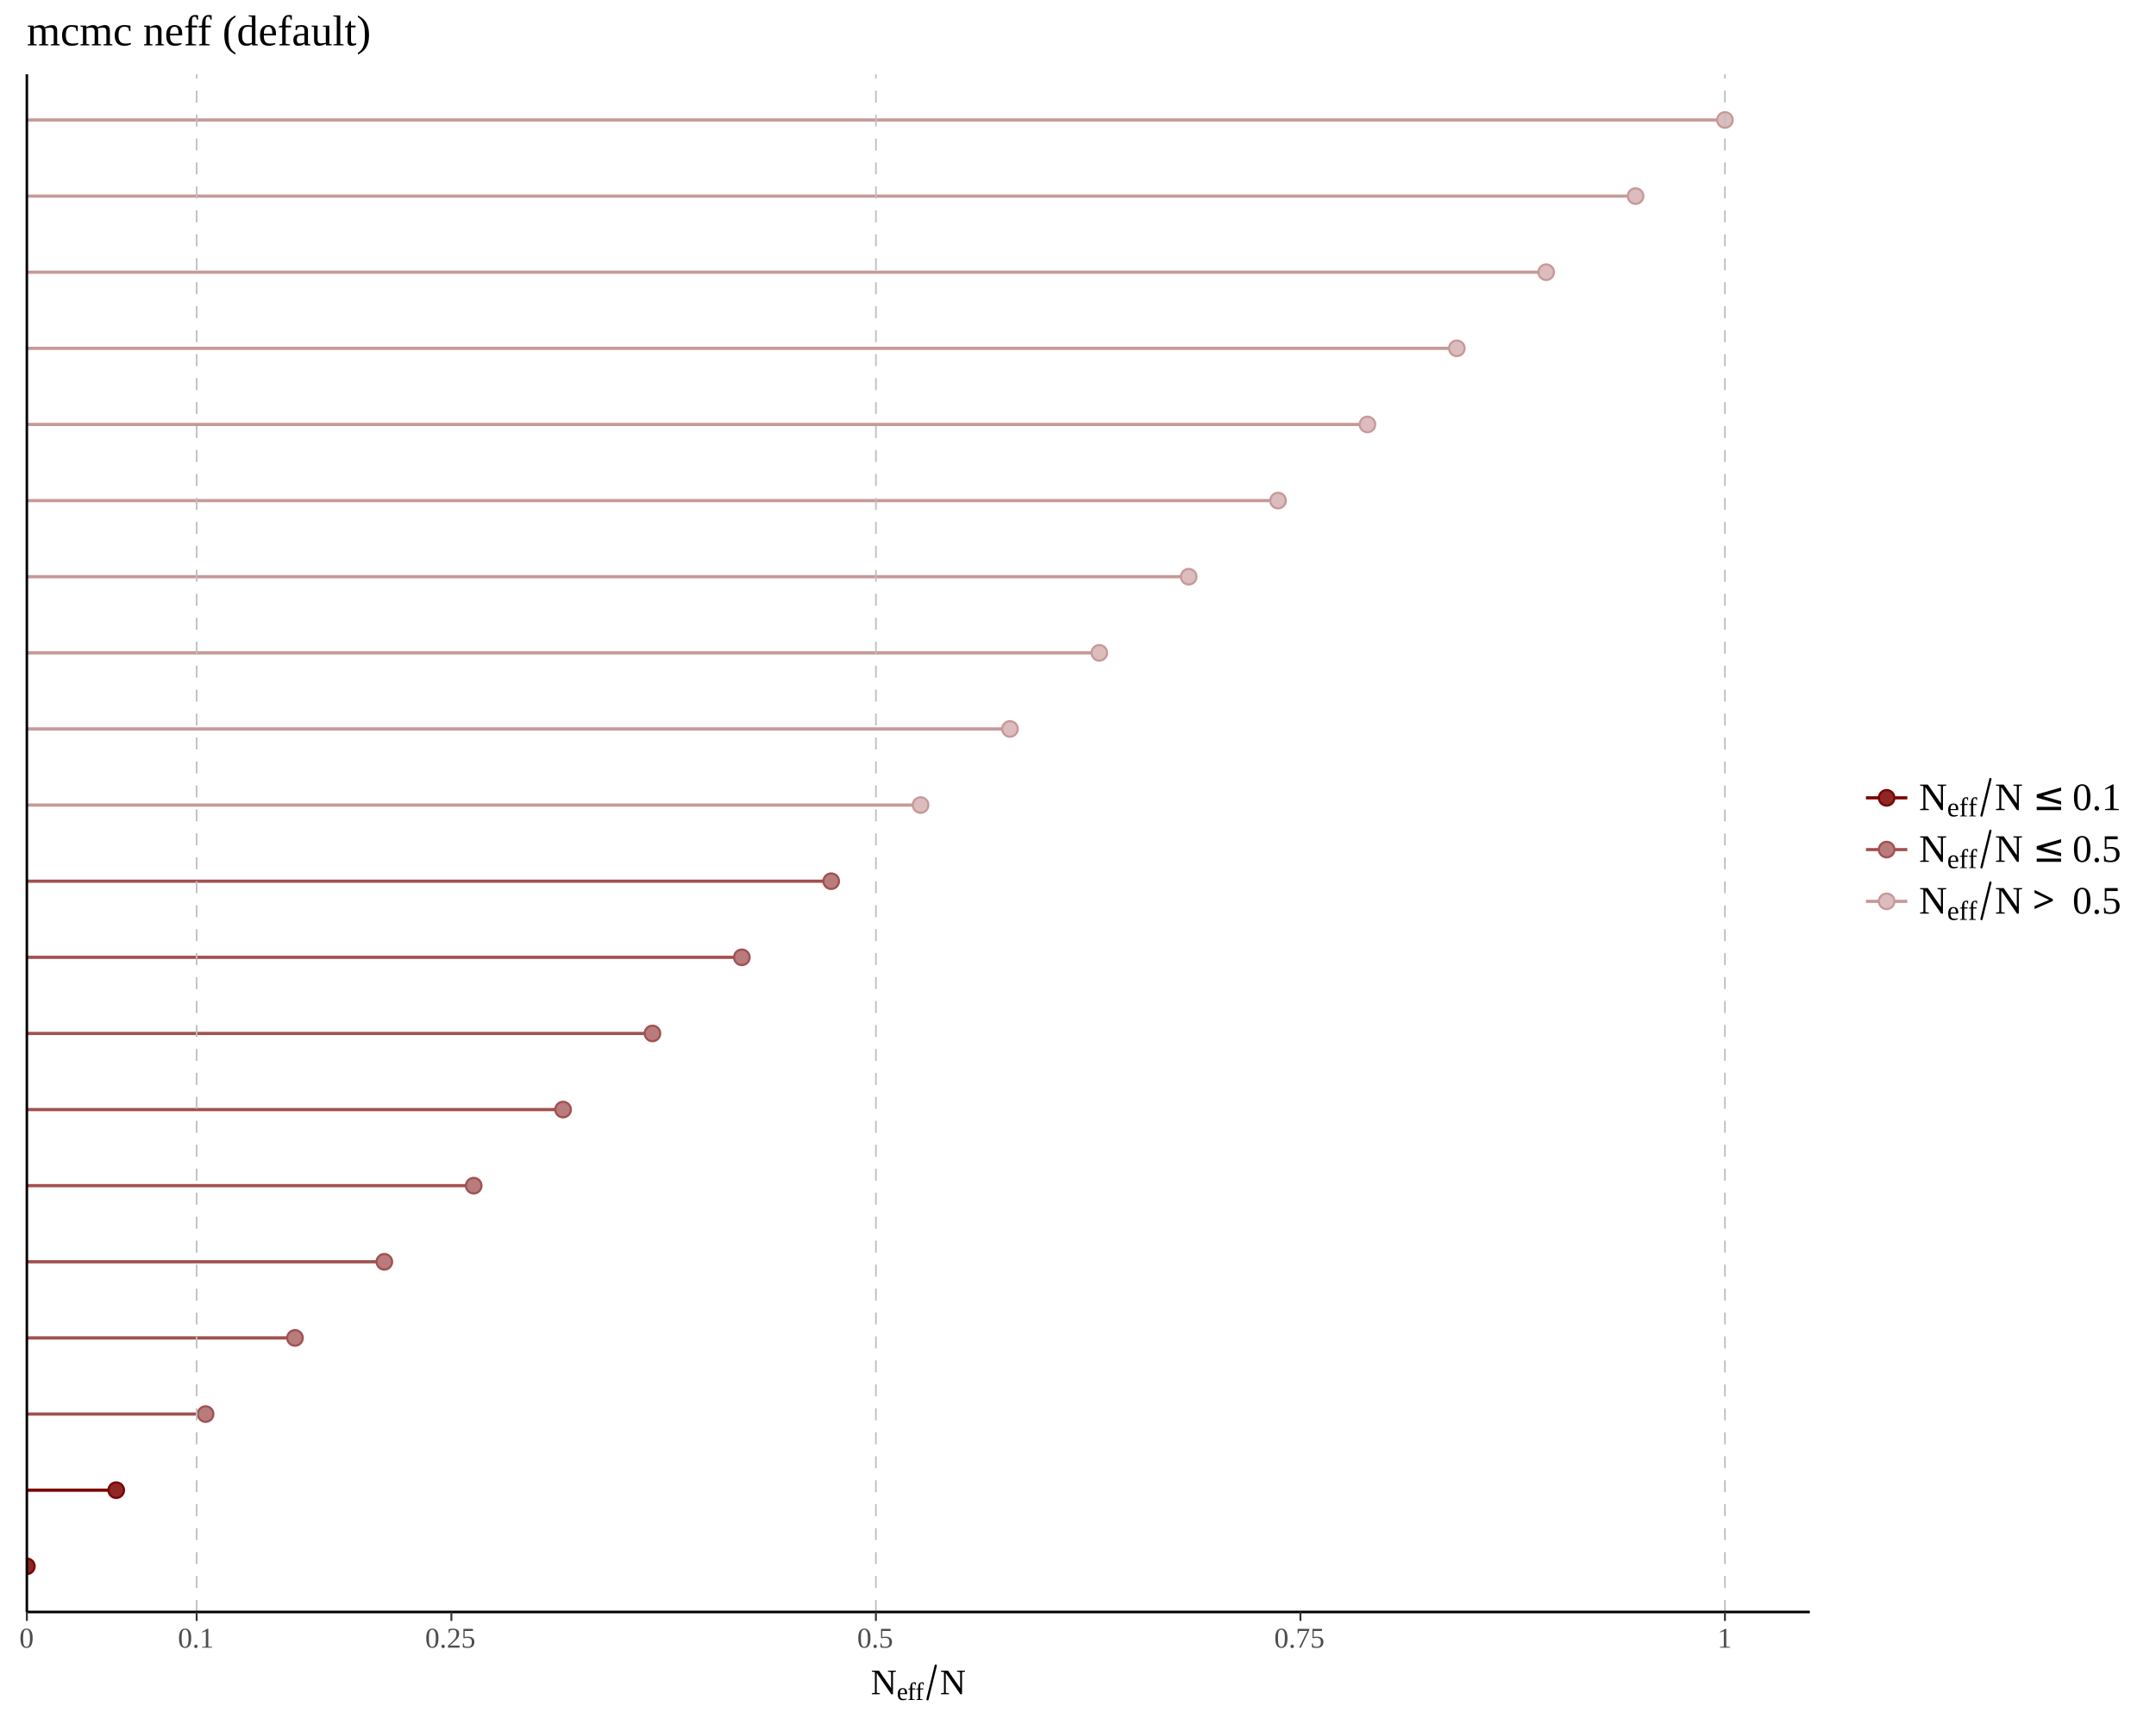
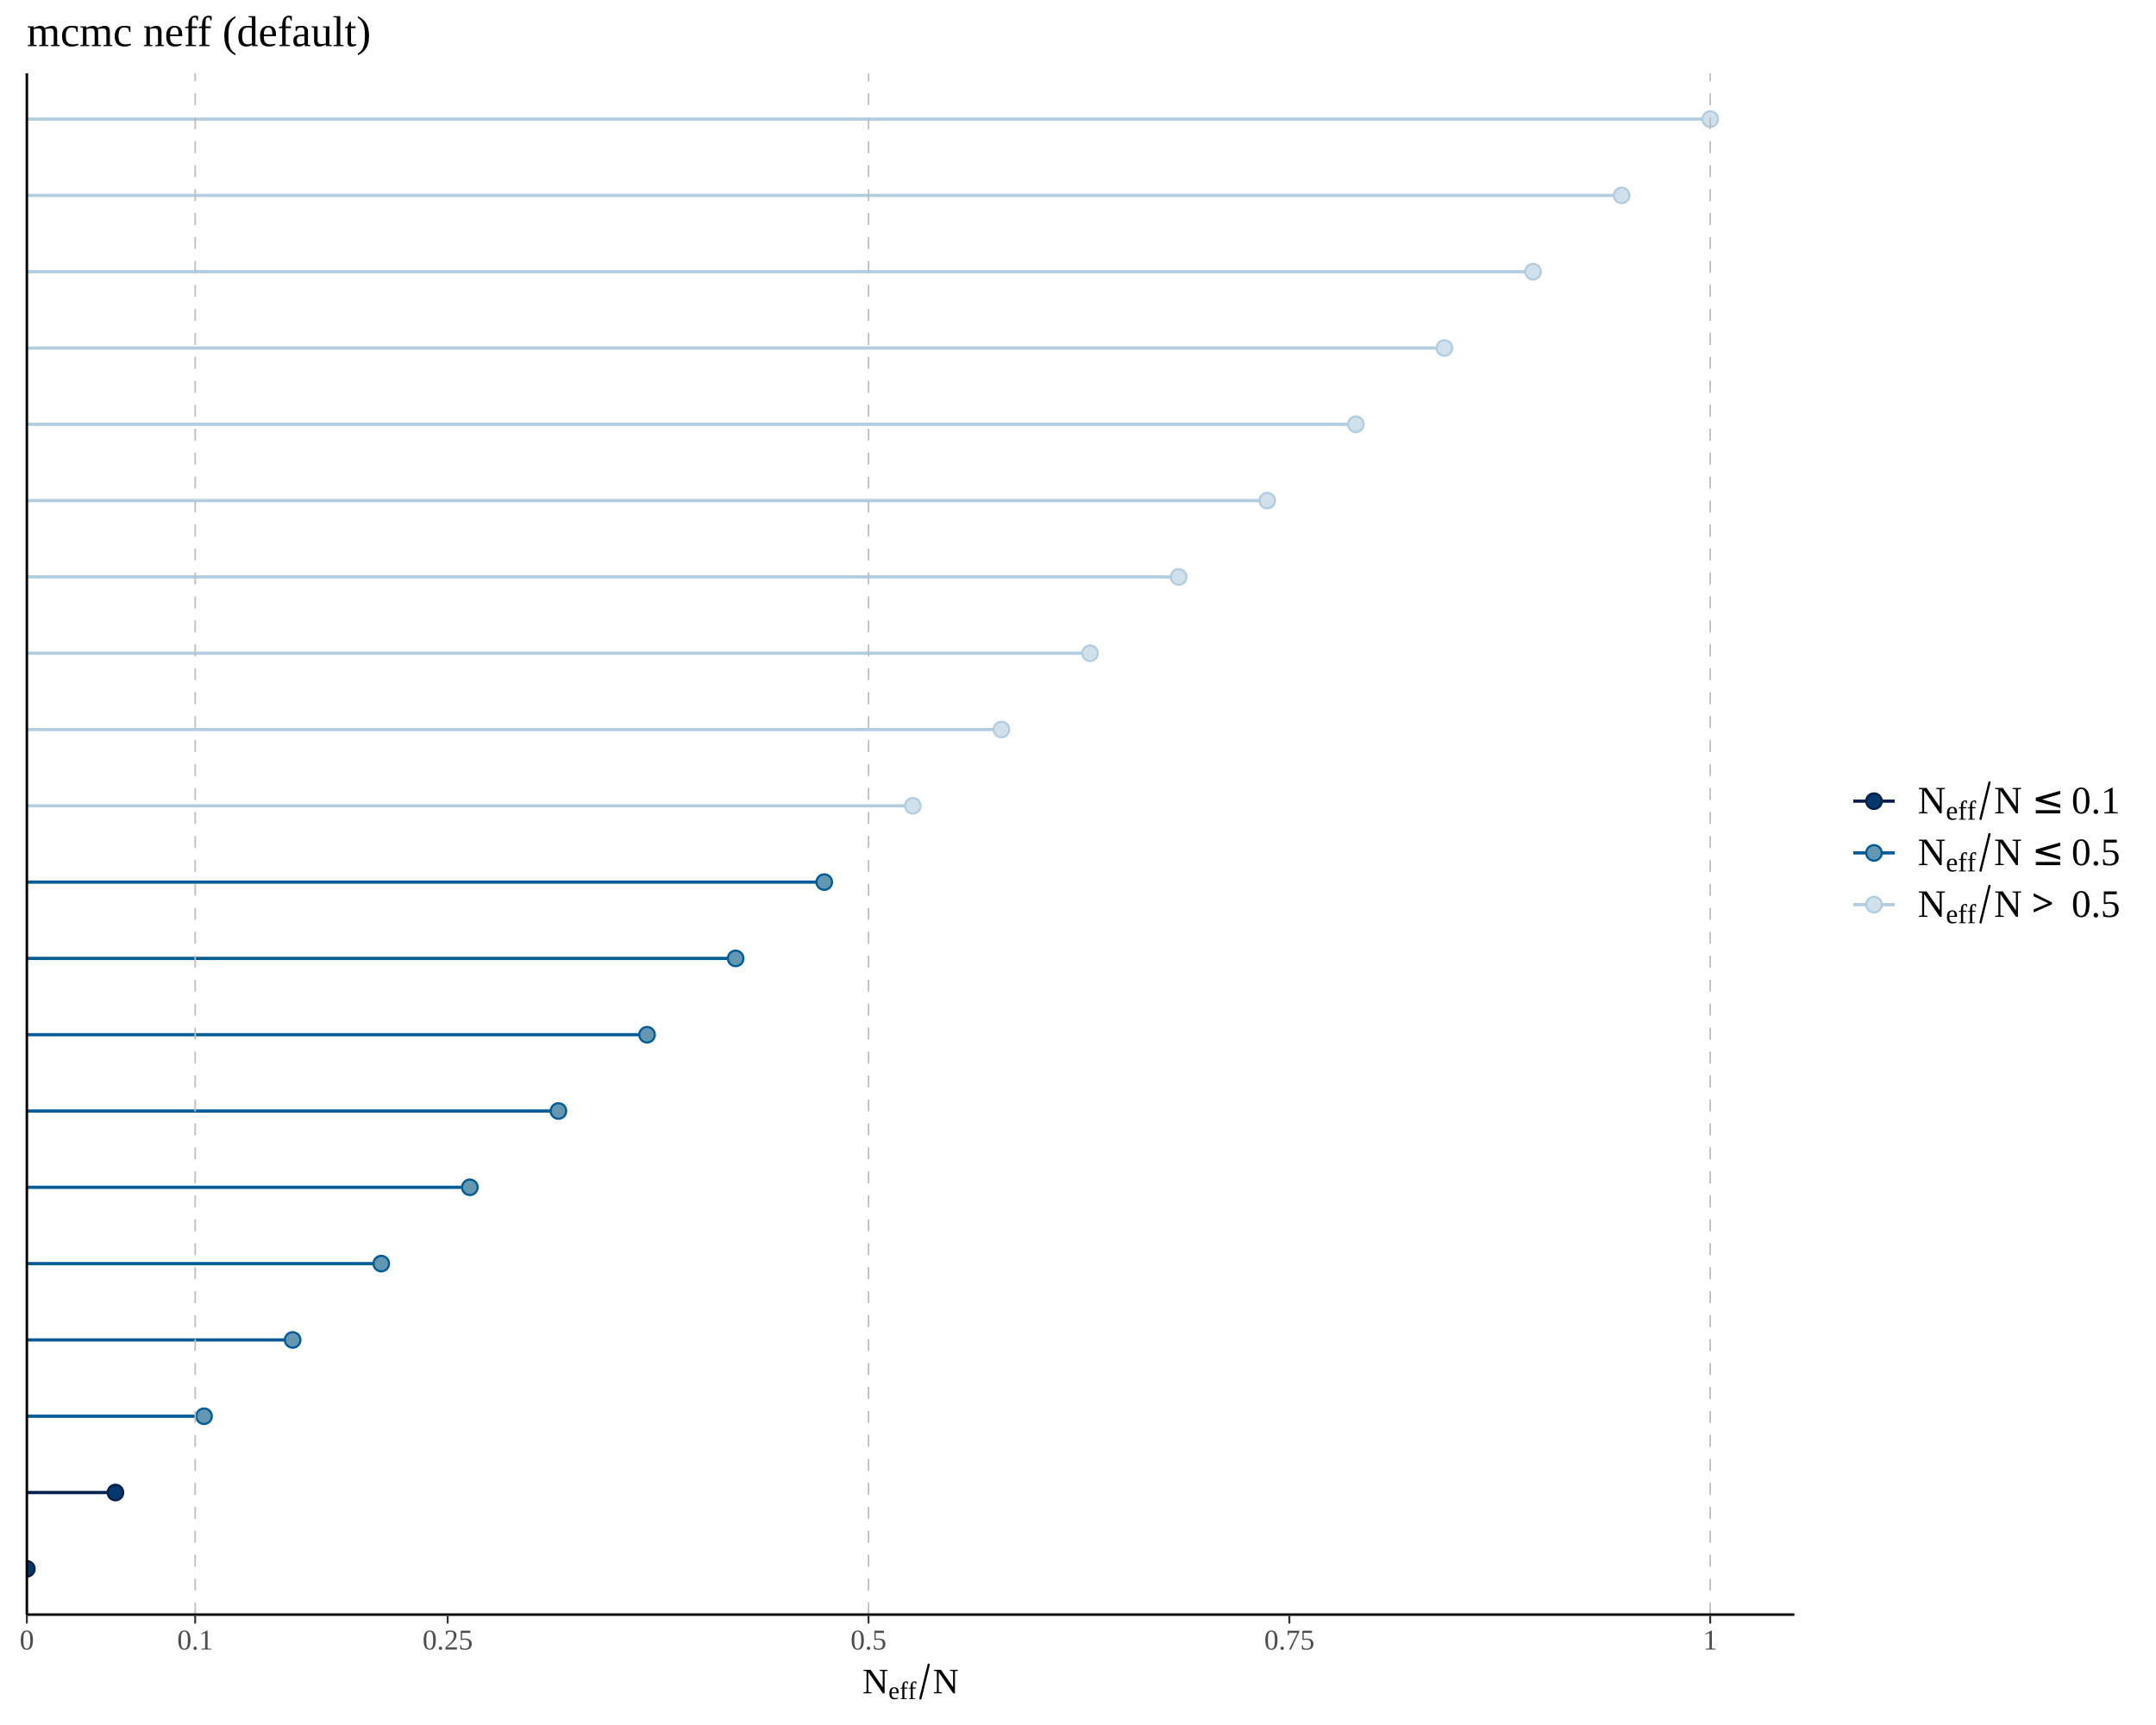
<svg xmlns="http://www.w3.org/2000/svg" viewBox="0 0 720.00 576.00">
  <defs>
    <style type="text/css">
-     line, polyline, path, rect, circle {
+     line, polyline, polygon, path, rect, circle {
      fill: none;
      stroke: #000000;
      stroke-linecap: round;
      stroke-linejoin: round;
      stroke-miterlimit: 10.00;
    }
  </style>
  </defs>
  <rect width="100%" height="100%" style="stroke: none; fill: #FFFFFF;" />
  <defs>
-     <clipPath id="cpOC45NjYzOHw2MDQuNDAxfDUzOC4yNTZ8MjQuODA2OQ==">
-       <rect x="8.97" y="24.81" width="595.43" height="513.45" />
+     <clipPath id="cpOC45N3w1OTkuMjR8NTM5LjE0fDI0LjQ5">
+       <rect x="8.97" y="24.49" width="590.28" height="514.65" />
    </clipPath>
  </defs>
-   <line x1="8.97" y1="523.01" x2="8.97" y2="523.01" style="stroke-width: 1.07; stroke: #7C0000; stroke-linecap: butt;" clip-path="url(#cpOC45NjYzOHw2MDQuNDAxfDUzOC4yNTZ8MjQuODA2OQ==)" />
-   <line x1="38.81" y1="497.59" x2="8.97" y2="497.59" style="stroke-width: 1.07; stroke: #7C0000; stroke-linecap: butt;" clip-path="url(#cpOC45NjYzOHw2MDQuNDAxfDUzOC4yNTZ8MjQuODA2OQ==)" />
-   <line x1="68.66" y1="472.17" x2="8.97" y2="472.17" style="stroke-width: 1.07; stroke: #A25050; stroke-linecap: butt;" clip-path="url(#cpOC45NjYzOHw2MDQuNDAxfDUzOC4yNTZ8MjQuODA2OQ==)" />
-   <line x1="98.51" y1="446.75" x2="8.97" y2="446.75" style="stroke-width: 1.07; stroke: #A25050; stroke-linecap: butt;" clip-path="url(#cpOC45NjYzOHw2MDQuNDAxfDUzOC4yNTZ8MjQuODA2OQ==)" />
-   <line x1="128.35" y1="421.33" x2="8.97" y2="421.33" style="stroke-width: 1.07; stroke: #A25050; stroke-linecap: butt;" clip-path="url(#cpOC45NjYzOHw2MDQuNDAxfDUzOC4yNTZ8MjQuODA2OQ==)" />
-   <line x1="158.20" y1="395.91" x2="8.97" y2="395.91" style="stroke-width: 1.07; stroke: #A25050; stroke-linecap: butt;" clip-path="url(#cpOC45NjYzOHw2MDQuNDAxfDUzOC4yNTZ8MjQuODA2OQ==)" />
-   <line x1="188.04" y1="370.50" x2="8.97" y2="370.50" style="stroke-width: 1.07; stroke: #A25050; stroke-linecap: butt;" clip-path="url(#cpOC45NjYzOHw2MDQuNDAxfDUzOC4yNTZ8MjQuODA2OQ==)" />
-   <line x1="217.89" y1="345.08" x2="8.97" y2="345.08" style="stroke-width: 1.07; stroke: #A25050; stroke-linecap: butt;" clip-path="url(#cpOC45NjYzOHw2MDQuNDAxfDUzOC4yNTZ8MjQuODA2OQ==)" />
-   <line x1="247.74" y1="319.66" x2="8.97" y2="319.66" style="stroke-width: 1.07; stroke: #A25050; stroke-linecap: butt;" clip-path="url(#cpOC45NjYzOHw2MDQuNDAxfDUzOC4yNTZ8MjQuODA2OQ==)" />
-   <line x1="277.58" y1="294.24" x2="8.97" y2="294.24" style="stroke-width: 1.07; stroke: #A25050; stroke-linecap: butt;" clip-path="url(#cpOC45NjYzOHw2MDQuNDAxfDUzOC4yNTZ8MjQuODA2OQ==)" />
-   <line x1="307.43" y1="268.82" x2="8.97" y2="268.82" style="stroke-width: 1.07; stroke: #C79999; stroke-linecap: butt;" clip-path="url(#cpOC45NjYzOHw2MDQuNDAxfDUzOC4yNTZ8MjQuODA2OQ==)" />
-   <line x1="337.28" y1="243.40" x2="8.97" y2="243.40" style="stroke-width: 1.07; stroke: #C79999; stroke-linecap: butt;" clip-path="url(#cpOC45NjYzOHw2MDQuNDAxfDUzOC4yNTZ8MjQuODA2OQ==)" />
-   <line x1="367.12" y1="217.99" x2="8.97" y2="217.99" style="stroke-width: 1.07; stroke: #C79999; stroke-linecap: butt;" clip-path="url(#cpOC45NjYzOHw2MDQuNDAxfDUzOC4yNTZ8MjQuODA2OQ==)" />
-   <line x1="396.97" y1="192.57" x2="8.97" y2="192.57" style="stroke-width: 1.07; stroke: #C79999; stroke-linecap: butt;" clip-path="url(#cpOC45NjYzOHw2MDQuNDAxfDUzOC4yNTZ8MjQuODA2OQ==)" />
-   <line x1="426.81" y1="167.15" x2="8.97" y2="167.15" style="stroke-width: 1.07; stroke: #C79999; stroke-linecap: butt;" clip-path="url(#cpOC45NjYzOHw2MDQuNDAxfDUzOC4yNTZ8MjQuODA2OQ==)" />
-   <line x1="456.66" y1="141.73" x2="8.97" y2="141.73" style="stroke-width: 1.07; stroke: #C79999; stroke-linecap: butt;" clip-path="url(#cpOC45NjYzOHw2MDQuNDAxfDUzOC4yNTZ8MjQuODA2OQ==)" />
-   <line x1="486.51" y1="116.31" x2="8.97" y2="116.31" style="stroke-width: 1.07; stroke: #C79999; stroke-linecap: butt;" clip-path="url(#cpOC45NjYzOHw2MDQuNDAxfDUzOC4yNTZ8MjQuODA2OQ==)" />
-   <line x1="516.35" y1="90.89" x2="8.97" y2="90.89" style="stroke-width: 1.07; stroke: #C79999; stroke-linecap: butt;" clip-path="url(#cpOC45NjYzOHw2MDQuNDAxfDUzOC4yNTZ8MjQuODA2OQ==)" />
-   <line x1="546.20" y1="65.48" x2="8.97" y2="65.48" style="stroke-width: 1.07; stroke: #C79999; stroke-linecap: butt;" clip-path="url(#cpOC45NjYzOHw2MDQuNDAxfDUzOC4yNTZ8MjQuODA2OQ==)" />
-   <line x1="576.05" y1="40.06" x2="8.97" y2="40.06" style="stroke-width: 1.07; stroke: #C79999; stroke-linecap: butt;" clip-path="url(#cpOC45NjYzOHw2MDQuNDAxfDUzOC4yNTZ8MjQuODA2OQ==)" />
-   <circle cx="8.97" cy="523.01" r="1.95pt" style="stroke-width: 0.71; stroke: #7C0000; fill: #8F2727;" clip-path="url(#cpOC45NjYzOHw2MDQuNDAxfDUzOC4yNTZ8MjQuODA2OQ==)" />
-   <circle cx="38.81" cy="497.59" r="1.95pt" style="stroke-width: 0.71; stroke: #7C0000; fill: #8F2727;" clip-path="url(#cpOC45NjYzOHw2MDQuNDAxfDUzOC4yNTZ8MjQuODA2OQ==)" />
-   <circle cx="68.66" cy="472.17" r="1.95pt" style="stroke-width: 0.71; stroke: #A25050; fill: #B97C7C;" clip-path="url(#cpOC45NjYzOHw2MDQuNDAxfDUzOC4yNTZ8MjQuODA2OQ==)" />
-   <circle cx="98.51" cy="446.75" r="1.95pt" style="stroke-width: 0.71; stroke: #A25050; fill: #B97C7C;" clip-path="url(#cpOC45NjYzOHw2MDQuNDAxfDUzOC4yNTZ8MjQuODA2OQ==)" />
-   <circle cx="128.35" cy="421.33" r="1.95pt" style="stroke-width: 0.71; stroke: #A25050; fill: #B97C7C;" clip-path="url(#cpOC45NjYzOHw2MDQuNDAxfDUzOC4yNTZ8MjQuODA2OQ==)" />
-   <circle cx="158.20" cy="395.91" r="1.95pt" style="stroke-width: 0.71; stroke: #A25050; fill: #B97C7C;" clip-path="url(#cpOC45NjYzOHw2MDQuNDAxfDUzOC4yNTZ8MjQuODA2OQ==)" />
-   <circle cx="188.04" cy="370.50" r="1.95pt" style="stroke-width: 0.71; stroke: #A25050; fill: #B97C7C;" clip-path="url(#cpOC45NjYzOHw2MDQuNDAxfDUzOC4yNTZ8MjQuODA2OQ==)" />
-   <circle cx="217.89" cy="345.08" r="1.95pt" style="stroke-width: 0.71; stroke: #A25050; fill: #B97C7C;" clip-path="url(#cpOC45NjYzOHw2MDQuNDAxfDUzOC4yNTZ8MjQuODA2OQ==)" />
-   <circle cx="247.74" cy="319.66" r="1.95pt" style="stroke-width: 0.71; stroke: #A25050; fill: #B97C7C;" clip-path="url(#cpOC45NjYzOHw2MDQuNDAxfDUzOC4yNTZ8MjQuODA2OQ==)" />
-   <circle cx="277.58" cy="294.24" r="1.95pt" style="stroke-width: 0.71; stroke: #A25050; fill: #B97C7C;" clip-path="url(#cpOC45NjYzOHw2MDQuNDAxfDUzOC4yNTZ8MjQuODA2OQ==)" />
-   <circle cx="307.43" cy="268.82" r="1.95pt" style="stroke-width: 0.71; stroke: #C79999; fill: #DCBCBC;" clip-path="url(#cpOC45NjYzOHw2MDQuNDAxfDUzOC4yNTZ8MjQuODA2OQ==)" />
-   <circle cx="337.28" cy="243.40" r="1.95pt" style="stroke-width: 0.71; stroke: #C79999; fill: #DCBCBC;" clip-path="url(#cpOC45NjYzOHw2MDQuNDAxfDUzOC4yNTZ8MjQuODA2OQ==)" />
-   <circle cx="367.12" cy="217.99" r="1.95pt" style="stroke-width: 0.71; stroke: #C79999; fill: #DCBCBC;" clip-path="url(#cpOC45NjYzOHw2MDQuNDAxfDUzOC4yNTZ8MjQuODA2OQ==)" />
-   <circle cx="396.97" cy="192.57" r="1.95pt" style="stroke-width: 0.71; stroke: #C79999; fill: #DCBCBC;" clip-path="url(#cpOC45NjYzOHw2MDQuNDAxfDUzOC4yNTZ8MjQuODA2OQ==)" />
-   <circle cx="426.81" cy="167.15" r="1.95pt" style="stroke-width: 0.71; stroke: #C79999; fill: #DCBCBC;" clip-path="url(#cpOC45NjYzOHw2MDQuNDAxfDUzOC4yNTZ8MjQuODA2OQ==)" />
-   <circle cx="456.66" cy="141.73" r="1.95pt" style="stroke-width: 0.71; stroke: #C79999; fill: #DCBCBC;" clip-path="url(#cpOC45NjYzOHw2MDQuNDAxfDUzOC4yNTZ8MjQuODA2OQ==)" />
-   <circle cx="486.51" cy="116.31" r="1.95pt" style="stroke-width: 0.71; stroke: #C79999; fill: #DCBCBC;" clip-path="url(#cpOC45NjYzOHw2MDQuNDAxfDUzOC4yNTZ8MjQuODA2OQ==)" />
-   <circle cx="516.35" cy="90.89" r="1.95pt" style="stroke-width: 0.71; stroke: #C79999; fill: #DCBCBC;" clip-path="url(#cpOC45NjYzOHw2MDQuNDAxfDUzOC4yNTZ8MjQuODA2OQ==)" />
-   <circle cx="546.20" cy="65.48" r="1.95pt" style="stroke-width: 0.71; stroke: #C79999; fill: #DCBCBC;" clip-path="url(#cpOC45NjYzOHw2MDQuNDAxfDUzOC4yNTZ8MjQuODA2OQ==)" />
-   <circle cx="576.05" cy="40.06" r="1.95pt" style="stroke-width: 0.71; stroke: #C79999; fill: #DCBCBC;" clip-path="url(#cpOC45NjYzOHw2MDQuNDAxfDUzOC4yNTZ8MjQuODA2OQ==)" />
-   <line x1="65.67" y1="538.26" x2="65.67" y2="24.81" style="stroke-width: 0.53; stroke: #BEBEBE; stroke-dasharray: 4.00,4.00; stroke-linecap: butt;" clip-path="url(#cpOC45NjYzOHw2MDQuNDAxfDUzOC4yNTZ8MjQuODA2OQ==)" />
-   <line x1="292.51" y1="538.26" x2="292.51" y2="24.81" style="stroke-width: 0.53; stroke: #BEBEBE; stroke-dasharray: 4.00,4.00; stroke-linecap: butt;" clip-path="url(#cpOC45NjYzOHw2MDQuNDAxfDUzOC4yNTZ8MjQuODA2OQ==)" />
-   <line x1="576.05" y1="538.26" x2="576.05" y2="24.81" style="stroke-width: 0.53; stroke: #BEBEBE; stroke-dasharray: 4.00,4.00; stroke-linecap: butt;" clip-path="url(#cpOC45NjYzOHw2MDQuNDAxfDUzOC4yNTZ8MjQuODA2OQ==)" />
+   <line x1="8.97" y1="523.85" x2="8.97" y2="523.85" style="stroke-width: 1.07; stroke: #011F4B; stroke-linecap: butt;" clip-path="url(#cpOC45N3w1OTkuMjR8NTM5LjE0fDI0LjQ5)" />
+   <line x1="38.55" y1="498.37" x2="8.97" y2="498.37" style="stroke-width: 1.07; stroke: #011F4B; stroke-linecap: butt;" clip-path="url(#cpOC45N3w1OTkuMjR8NTM5LjE0fDI0LjQ5)" />
+   <line x1="68.14" y1="472.90" x2="8.97" y2="472.90" style="stroke-width: 1.07; stroke: #005B96; stroke-linecap: butt;" clip-path="url(#cpOC45N3w1OTkuMjR8NTM5LjE0fDI0LjQ5)" />
+   <line x1="97.73" y1="447.42" x2="8.97" y2="447.42" style="stroke-width: 1.07; stroke: #005B96; stroke-linecap: butt;" clip-path="url(#cpOC45N3w1OTkuMjR8NTM5LjE0fDI0LjQ5)" />
+   <line x1="127.32" y1="421.94" x2="8.97" y2="421.94" style="stroke-width: 1.07; stroke: #005B96; stroke-linecap: butt;" clip-path="url(#cpOC45N3w1OTkuMjR8NTM5LjE0fDI0LjQ5)" />
+   <line x1="156.91" y1="396.46" x2="8.97" y2="396.46" style="stroke-width: 1.07; stroke: #005B96; stroke-linecap: butt;" clip-path="url(#cpOC45N3w1OTkuMjR8NTM5LjE0fDI0LjQ5)" />
+   <line x1="186.49" y1="370.98" x2="8.97" y2="370.98" style="stroke-width: 1.07; stroke: #005B96; stroke-linecap: butt;" clip-path="url(#cpOC45N3w1OTkuMjR8NTM5LjE0fDI0LjQ5)" />
+   <line x1="216.08" y1="345.51" x2="8.97" y2="345.51" style="stroke-width: 1.07; stroke: #005B96; stroke-linecap: butt;" clip-path="url(#cpOC45N3w1OTkuMjR8NTM5LjE0fDI0LjQ5)" />
+   <line x1="245.67" y1="320.03" x2="8.97" y2="320.03" style="stroke-width: 1.07; stroke: #005B96; stroke-linecap: butt;" clip-path="url(#cpOC45N3w1OTkuMjR8NTM5LjE0fDI0LjQ5)" />
+   <line x1="275.26" y1="294.55" x2="8.97" y2="294.55" style="stroke-width: 1.07; stroke: #005B96; stroke-linecap: butt;" clip-path="url(#cpOC45N3w1OTkuMjR8NTM5LjE0fDI0LjQ5)" />
+   <line x1="304.84" y1="269.07" x2="8.97" y2="269.07" style="stroke-width: 1.07; stroke: #B3CDE0; stroke-linecap: butt;" clip-path="url(#cpOC45N3w1OTkuMjR8NTM5LjE0fDI0LjQ5)" />
+   <line x1="334.43" y1="243.60" x2="8.97" y2="243.60" style="stroke-width: 1.07; stroke: #B3CDE0; stroke-linecap: butt;" clip-path="url(#cpOC45N3w1OTkuMjR8NTM5LjE0fDI0LjQ5)" />
+   <line x1="364.02" y1="218.12" x2="8.97" y2="218.12" style="stroke-width: 1.07; stroke: #B3CDE0; stroke-linecap: butt;" clip-path="url(#cpOC45N3w1OTkuMjR8NTM5LjE0fDI0LjQ5)" />
+   <line x1="393.61" y1="192.64" x2="8.97" y2="192.64" style="stroke-width: 1.07; stroke: #B3CDE0; stroke-linecap: butt;" clip-path="url(#cpOC45N3w1OTkuMjR8NTM5LjE0fDI0LjQ5)" />
+   <line x1="423.20" y1="167.16" x2="8.97" y2="167.16" style="stroke-width: 1.07; stroke: #B3CDE0; stroke-linecap: butt;" clip-path="url(#cpOC45N3w1OTkuMjR8NTM5LjE0fDI0LjQ5)" />
+   <line x1="452.78" y1="141.68" x2="8.97" y2="141.68" style="stroke-width: 1.07; stroke: #B3CDE0; stroke-linecap: butt;" clip-path="url(#cpOC45N3w1OTkuMjR8NTM5LjE0fDI0LjQ5)" />
+   <line x1="482.37" y1="116.21" x2="8.97" y2="116.21" style="stroke-width: 1.07; stroke: #B3CDE0; stroke-linecap: butt;" clip-path="url(#cpOC45N3w1OTkuMjR8NTM5LjE0fDI0LjQ5)" />
+   <line x1="511.96" y1="90.73" x2="8.97" y2="90.73" style="stroke-width: 1.07; stroke: #B3CDE0; stroke-linecap: butt;" clip-path="url(#cpOC45N3w1OTkuMjR8NTM5LjE0fDI0LjQ5)" />
+   <line x1="541.55" y1="65.25" x2="8.97" y2="65.25" style="stroke-width: 1.07; stroke: #B3CDE0; stroke-linecap: butt;" clip-path="url(#cpOC45N3w1OTkuMjR8NTM5LjE0fDI0LjQ5)" />
+   <line x1="571.13" y1="39.77" x2="8.97" y2="39.77" style="stroke-width: 1.07; stroke: #B3CDE0; stroke-linecap: butt;" clip-path="url(#cpOC45N3w1OTkuMjR8NTM5LjE0fDI0LjQ5)" />
+   <circle cx="8.97" cy="523.85" r="1.95pt" style="stroke-width: 0.71; stroke: #011F4B; fill: #03396C;" clip-path="url(#cpOC45N3w1OTkuMjR8NTM5LjE0fDI0LjQ5)" />
+   <circle cx="38.55" cy="498.37" r="1.95pt" style="stroke-width: 0.71; stroke: #011F4B; fill: #03396C;" clip-path="url(#cpOC45N3w1OTkuMjR8NTM5LjE0fDI0LjQ5)" />
+   <circle cx="68.14" cy="472.90" r="1.95pt" style="stroke-width: 0.71; stroke: #005B96; fill: #6497B1;" clip-path="url(#cpOC45N3w1OTkuMjR8NTM5LjE0fDI0LjQ5)" />
+   <circle cx="97.73" cy="447.42" r="1.95pt" style="stroke-width: 0.71; stroke: #005B96; fill: #6497B1;" clip-path="url(#cpOC45N3w1OTkuMjR8NTM5LjE0fDI0LjQ5)" />
+   <circle cx="127.32" cy="421.94" r="1.95pt" style="stroke-width: 0.71; stroke: #005B96; fill: #6497B1;" clip-path="url(#cpOC45N3w1OTkuMjR8NTM5LjE0fDI0LjQ5)" />
+   <circle cx="156.91" cy="396.46" r="1.95pt" style="stroke-width: 0.71; stroke: #005B96; fill: #6497B1;" clip-path="url(#cpOC45N3w1OTkuMjR8NTM5LjE0fDI0LjQ5)" />
+   <circle cx="186.49" cy="370.98" r="1.95pt" style="stroke-width: 0.71; stroke: #005B96; fill: #6497B1;" clip-path="url(#cpOC45N3w1OTkuMjR8NTM5LjE0fDI0LjQ5)" />
+   <circle cx="216.08" cy="345.51" r="1.95pt" style="stroke-width: 0.71; stroke: #005B96; fill: #6497B1;" clip-path="url(#cpOC45N3w1OTkuMjR8NTM5LjE0fDI0LjQ5)" />
+   <circle cx="245.67" cy="320.03" r="1.95pt" style="stroke-width: 0.71; stroke: #005B96; fill: #6497B1;" clip-path="url(#cpOC45N3w1OTkuMjR8NTM5LjE0fDI0LjQ5)" />
+   <circle cx="275.26" cy="294.55" r="1.95pt" style="stroke-width: 0.71; stroke: #005B96; fill: #6497B1;" clip-path="url(#cpOC45N3w1OTkuMjR8NTM5LjE0fDI0LjQ5)" />
+   <circle cx="304.84" cy="269.07" r="1.95pt" style="stroke-width: 0.71; stroke: #B3CDE0; fill: #D1E1EC;" clip-path="url(#cpOC45N3w1OTkuMjR8NTM5LjE0fDI0LjQ5)" />
+   <circle cx="334.43" cy="243.60" r="1.95pt" style="stroke-width: 0.71; stroke: #B3CDE0; fill: #D1E1EC;" clip-path="url(#cpOC45N3w1OTkuMjR8NTM5LjE0fDI0LjQ5)" />
+   <circle cx="364.02" cy="218.12" r="1.95pt" style="stroke-width: 0.71; stroke: #B3CDE0; fill: #D1E1EC;" clip-path="url(#cpOC45N3w1OTkuMjR8NTM5LjE0fDI0LjQ5)" />
+   <circle cx="393.61" cy="192.64" r="1.95pt" style="stroke-width: 0.71; stroke: #B3CDE0; fill: #D1E1EC;" clip-path="url(#cpOC45N3w1OTkuMjR8NTM5LjE0fDI0LjQ5)" />
+   <circle cx="423.20" cy="167.16" r="1.95pt" style="stroke-width: 0.71; stroke: #B3CDE0; fill: #D1E1EC;" clip-path="url(#cpOC45N3w1OTkuMjR8NTM5LjE0fDI0LjQ5)" />
+   <circle cx="452.78" cy="141.68" r="1.95pt" style="stroke-width: 0.71; stroke: #B3CDE0; fill: #D1E1EC;" clip-path="url(#cpOC45N3w1OTkuMjR8NTM5LjE0fDI0LjQ5)" />
+   <circle cx="482.37" cy="116.21" r="1.95pt" style="stroke-width: 0.71; stroke: #B3CDE0; fill: #D1E1EC;" clip-path="url(#cpOC45N3w1OTkuMjR8NTM5LjE0fDI0LjQ5)" />
+   <circle cx="511.96" cy="90.73" r="1.95pt" style="stroke-width: 0.71; stroke: #B3CDE0; fill: #D1E1EC;" clip-path="url(#cpOC45N3w1OTkuMjR8NTM5LjE0fDI0LjQ5)" />
+   <circle cx="541.55" cy="65.25" r="1.95pt" style="stroke-width: 0.71; stroke: #B3CDE0; fill: #D1E1EC;" clip-path="url(#cpOC45N3w1OTkuMjR8NTM5LjE0fDI0LjQ5)" />
+   <circle cx="571.13" cy="39.77" r="1.95pt" style="stroke-width: 0.71; stroke: #B3CDE0; fill: #D1E1EC;" clip-path="url(#cpOC45N3w1OTkuMjR8NTM5LjE0fDI0LjQ5)" />
+   <line x1="65.18" y1="539.14" x2="65.18" y2="24.49" style="stroke-width: 0.53; stroke: #BEBEBE; stroke-dasharray: 4.00,4.00; stroke-linecap: butt;" clip-path="url(#cpOC45N3w1OTkuMjR8NTM5LjE0fDI0LjQ5)" />
+   <line x1="290.05" y1="539.14" x2="290.05" y2="24.49" style="stroke-width: 0.53; stroke: #BEBEBE; stroke-dasharray: 4.00,4.00; stroke-linecap: butt;" clip-path="url(#cpOC45N3w1OTkuMjR8NTM5LjE0fDI0LjQ5)" />
+   <line x1="571.13" y1="539.14" x2="571.13" y2="24.49" style="stroke-width: 0.53; stroke: #BEBEBE; stroke-dasharray: 4.00,4.00; stroke-linecap: butt;" clip-path="url(#cpOC45N3w1OTkuMjR8NTM5LjE0fDI0LjQ5)" />
  <defs>
-     <clipPath id="cpMHw3MjB8NTc2fDA=">
+     <clipPath id="cpMC4wMHw3MjAuMDB8NTc2LjAwfDAuMDA=">
      <rect x="0.00" y="0.00" width="720.00" height="576.00" />
    </clipPath>
  </defs>
-   <polyline points="8.97,538.26 8.97,24.81 " style="stroke-width: 0.85; stroke-linecap: butt;" clip-path="url(#cpMHw3MjB8NTc2fDA=)" />
-   <polyline points="8.97,538.26 604.40,538.26 " style="stroke-width: 0.85; stroke-linecap: butt;" clip-path="url(#cpMHw3MjB8NTc2fDA=)" />
-   <polyline points="8.97,541.25 8.97,538.26 " style="stroke-width: 0.64; stroke: #333333; stroke-linecap: butt;" clip-path="url(#cpMHw3MjB8NTc2fDA=)" />
-   <polyline points="65.67,541.25 65.67,538.26 " style="stroke-width: 0.64; stroke: #333333; stroke-linecap: butt;" clip-path="url(#cpMHw3MjB8NTc2fDA=)" />
-   <polyline points="150.74,541.25 150.74,538.26 " style="stroke-width: 0.64; stroke: #333333; stroke-linecap: butt;" clip-path="url(#cpMHw3MjB8NTc2fDA=)" />
-   <polyline points="292.51,541.25 292.51,538.26 " style="stroke-width: 0.64; stroke: #333333; stroke-linecap: butt;" clip-path="url(#cpMHw3MjB8NTc2fDA=)" />
-   <polyline points="434.28,541.25 434.28,538.26 " style="stroke-width: 0.64; stroke: #333333; stroke-linecap: butt;" clip-path="url(#cpMHw3MjB8NTc2fDA=)" />
-   <polyline points="576.05,541.25 576.05,538.26 " style="stroke-width: 0.64; stroke: #333333; stroke-linecap: butt;" clip-path="url(#cpMHw3MjB8NTc2fDA=)" />
-   <g clip-path="url(#cpMHw3MjB8NTc2fDA=)">
-     <text x="6.47" y="550.18" style="font-size: 9.60px; fill: #4D4D4D; font-family: Liberation Serif;" textLength="5.00px" lengthAdjust="spacingAndGlyphs">0</text>
+   <polyline points="8.97,539.14 8.97,24.49 " style="stroke-width: 0.85; stroke-linecap: butt;" clip-path="url(#cpMC4wMHw3MjAuMDB8NTc2LjAwfDAuMDA=)" />
+   <polyline points="8.97,539.14 599.24,539.14 " style="stroke-width: 0.85; stroke-linecap: butt;" clip-path="url(#cpMC4wMHw3MjAuMDB8NTc2LjAwfDAuMDA=)" />
+   <polyline points="8.97,542.13 8.97,539.14 " style="stroke-width: 0.64; stroke: #333333; stroke-linecap: butt;" clip-path="url(#cpMC4wMHw3MjAuMDB8NTc2LjAwfDAuMDA=)" />
+   <polyline points="65.18,542.13 65.18,539.14 " style="stroke-width: 0.64; stroke: #333333; stroke-linecap: butt;" clip-path="url(#cpMC4wMHw3MjAuMDB8NTc2LjAwfDAuMDA=)" />
+   <polyline points="149.51,542.13 149.51,539.14 " style="stroke-width: 0.64; stroke: #333333; stroke-linecap: butt;" clip-path="url(#cpMC4wMHw3MjAuMDB8NTc2LjAwfDAuMDA=)" />
+   <polyline points="290.05,542.13 290.05,539.14 " style="stroke-width: 0.64; stroke: #333333; stroke-linecap: butt;" clip-path="url(#cpMC4wMHw3MjAuMDB8NTc2LjAwfDAuMDA=)" />
+   <polyline points="430.59,542.13 430.59,539.14 " style="stroke-width: 0.64; stroke: #333333; stroke-linecap: butt;" clip-path="url(#cpMC4wMHw3MjAuMDB8NTc2LjAwfDAuMDA=)" />
+   <polyline points="571.13,542.13 571.13,539.14 " style="stroke-width: 0.64; stroke: #333333; stroke-linecap: butt;" clip-path="url(#cpMC4wMHw3MjAuMDB8NTc2LjAwfDAuMDA=)" />
+   <g clip-path="url(#cpMC4wMHw3MjAuMDB8NTc2LjAwfDAuMDA=)">
+     <text x="6.57" y="550.80" style="font-size: 9.60px; fill: #4D4D4D; font-family: Liberation Serif;" textLength="4.80px" lengthAdjust="spacingAndGlyphs">0</text>
  </g>
-   <g clip-path="url(#cpMHw3MjB8NTc2fDA=)">
-     <text x="59.42" y="550.18" style="font-size: 9.60px; fill: #4D4D4D; font-family: Liberation Serif;" textLength="12.50px" lengthAdjust="spacingAndGlyphs">0.1</text>
+   <g clip-path="url(#cpMC4wMHw3MjAuMDB8NTc2LjAwfDAuMDA=)">
+     <text x="59.18" y="550.80" style="font-size: 9.60px; fill: #4D4D4D; font-family: Liberation Serif;" textLength="12.00px" lengthAdjust="spacingAndGlyphs">0.1</text>
  </g>
-   <g clip-path="url(#cpMHw3MjB8NTc2fDA=)">
-     <text x="141.99" y="550.18" style="font-size: 9.60px; fill: #4D4D4D; font-family: Liberation Serif;" textLength="17.50px" lengthAdjust="spacingAndGlyphs">0.25</text>
+   <g clip-path="url(#cpMC4wMHw3MjAuMDB8NTc2LjAwfDAuMDA=)">
+     <text x="141.11" y="550.80" style="font-size: 9.60px; fill: #4D4D4D; font-family: Liberation Serif;" textLength="16.80px" lengthAdjust="spacingAndGlyphs">0.25</text>
  </g>
-   <g clip-path="url(#cpMHw3MjB8NTc2fDA=)">
-     <text x="286.26" y="550.18" style="font-size: 9.60px; fill: #4D4D4D; font-family: Liberation Serif;" textLength="12.50px" lengthAdjust="spacingAndGlyphs">0.5</text>
+   <g clip-path="url(#cpMC4wMHw3MjAuMDB8NTc2LjAwfDAuMDA=)">
+     <text x="284.05" y="550.80" style="font-size: 9.60px; fill: #4D4D4D; font-family: Liberation Serif;" textLength="12.00px" lengthAdjust="spacingAndGlyphs">0.5</text>
  </g>
-   <g clip-path="url(#cpMHw3MjB8NTc2fDA=)">
-     <text x="425.53" y="550.18" style="font-size: 9.60px; fill: #4D4D4D; font-family: Liberation Serif;" textLength="17.50px" lengthAdjust="spacingAndGlyphs">0.75</text>
+   <g clip-path="url(#cpMC4wMHw3MjAuMDB8NTc2LjAwfDAuMDA=)">
+     <text x="422.19" y="550.80" style="font-size: 9.60px; fill: #4D4D4D; font-family: Liberation Serif;" textLength="16.80px" lengthAdjust="spacingAndGlyphs">0.75</text>
  </g>
-   <g clip-path="url(#cpMHw3MjB8NTc2fDA=)">
-     <text x="573.55" y="550.18" style="font-size: 9.60px; fill: #4D4D4D; font-family: Liberation Serif;" textLength="5.00px" lengthAdjust="spacingAndGlyphs">1</text>
+   <g clip-path="url(#cpMC4wMHw3MjAuMDB8NTc2LjAwfDAuMDA=)">
+     <text x="568.74" y="550.80" style="font-size: 9.60px; fill: #4D4D4D; font-family: Liberation Serif;" textLength="4.80px" lengthAdjust="spacingAndGlyphs">1</text>
  </g>
-   <g clip-path="url(#cpMHw3MjB8NTc2fDA=)">
-     <text x="290.82" y="565.72" style="font-size: 12.00px; font-family: Liberation Serif;" textLength="8.67px" lengthAdjust="spacingAndGlyphs">N</text>
+   <g clip-path="url(#cpMC4wMHw3MjAuMDB8NTc2LjAwfDAuMDA=)">
+     <text x="288.02" y="565.42" style="font-size: 12.00px; font-family: Liberation Serif;" textLength="8.67px" lengthAdjust="spacingAndGlyphs">N</text>
  </g>
-   <g clip-path="url(#cpMHw3MjB8NTc2fDA=)">
-     <text x="299.49" y="567.65" style="font-size: 8.40px; font-family: Liberation Serif;" textLength="3.55px" lengthAdjust="spacingAndGlyphs">e</text>
+   <g clip-path="url(#cpMC4wMHw3MjAuMDB8NTc2LjAwfDAuMDA=)">
+     <text x="296.69" y="567.35" style="font-size: 8.40px; font-family: Liberation Serif;" textLength="3.72px" lengthAdjust="spacingAndGlyphs">e</text>
  </g>
-   <g clip-path="url(#cpMHw3MjB8NTc2fDA=)">
-     <text x="303.04" y="567.65" style="font-size: 8.40px; font-family: Liberation Serif;" textLength="2.66px" lengthAdjust="spacingAndGlyphs">f</text>
+   <g clip-path="url(#cpMC4wMHw3MjAuMDB8NTc2LjAwfDAuMDA=)">
+     <text x="300.41" y="567.35" style="font-size: 8.40px; font-family: Liberation Serif;" textLength="2.80px" lengthAdjust="spacingAndGlyphs">f</text>
  </g>
-   <g clip-path="url(#cpMHw3MjB8NTc2fDA=)">
-     <text x="305.70" y="567.65" style="font-size: 8.40px; font-family: Liberation Serif;" textLength="2.66px" lengthAdjust="spacingAndGlyphs">f</text>
+   <g clip-path="url(#cpMC4wMHw3MjAuMDB8NTc2LjAwfDAuMDA=)">
+     <text x="303.21" y="567.35" style="font-size: 8.40px; font-family: Liberation Serif;" textLength="2.80px" lengthAdjust="spacingAndGlyphs">f</text>
  </g>
-   <polyline points="309.74,567.41 312.50,556.16 " style="stroke-width: 0.75;" clip-path="url(#cpMHw3MjB8NTc2fDA=)" />
-   <g clip-path="url(#cpMHw3MjB8NTc2fDA=)">
-     <text x="313.88" y="565.72" style="font-size: 12.00px; font-family: Liberation Serif;" textLength="8.67px" lengthAdjust="spacingAndGlyphs">N</text>
+   <polyline points="307.38,567.12 310.14,555.87 " style="stroke-width: 0.75;" clip-path="url(#cpMC4wMHw3MjAuMDB8NTc2LjAwfDAuMDA=)" />
+   <g clip-path="url(#cpMC4wMHw3MjAuMDB8NTc2LjAwfDAuMDA=)">
+     <text x="311.52" y="565.42" style="font-size: 12.00px; font-family: Liberation Serif;" textLength="8.67px" lengthAdjust="spacingAndGlyphs">N</text>
  </g>
-   <line x1="623.14" y1="266.41" x2="636.96" y2="266.41" style="stroke-width: 1.07; stroke: #7C0000; stroke-linecap: butt;" clip-path="url(#cpMHw3MjB8NTc2fDA=)" />
-   <circle cx="630.05" cy="266.41" r="1.95pt" style="stroke-width: 0.71; stroke: #7C0000; fill: #8F2727;" clip-path="url(#cpMHw3MjB8NTc2fDA=)" />
-   <line x1="623.14" y1="283.69" x2="636.96" y2="283.69" style="stroke-width: 1.07; stroke: #A25050; stroke-linecap: butt;" clip-path="url(#cpMHw3MjB8NTc2fDA=)" />
-   <circle cx="630.05" cy="283.69" r="1.95pt" style="stroke-width: 0.71; stroke: #A25050; fill: #B97C7C;" clip-path="url(#cpMHw3MjB8NTc2fDA=)" />
-   <line x1="623.14" y1="300.97" x2="636.96" y2="300.97" style="stroke-width: 1.07; stroke: #C79999; stroke-linecap: butt;" clip-path="url(#cpMHw3MjB8NTc2fDA=)" />
-   <circle cx="630.05" cy="300.97" r="1.95pt" style="stroke-width: 0.71; stroke: #C79999; fill: #DCBCBC;" clip-path="url(#cpMHw3MjB8NTc2fDA=)" />
-   <g clip-path="url(#cpMHw3MjB8NTc2fDA=)">
-     <text x="640.85" y="270.50" style="font-size: 13.00px; font-family: Liberation Serif;" textLength="9.39px" lengthAdjust="spacingAndGlyphs">N</text>
+   <line x1="618.90" y1="267.52" x2="632.73" y2="267.52" style="stroke-width: 1.07; stroke: #011F4B; stroke-linecap: butt;" clip-path="url(#cpMC4wMHw3MjAuMDB8NTc2LjAwfDAuMDA=)" />
+   <circle cx="625.82" cy="267.52" r="1.95pt" style="stroke-width: 0.71; stroke: #011F4B; fill: #03396C;" clip-path="url(#cpMC4wMHw3MjAuMDB8NTc2LjAwfDAuMDA=)" />
+   <line x1="618.90" y1="284.80" x2="632.73" y2="284.80" style="stroke-width: 1.07; stroke: #005B96; stroke-linecap: butt;" clip-path="url(#cpMC4wMHw3MjAuMDB8NTc2LjAwfDAuMDA=)" />
+   <circle cx="625.82" cy="284.80" r="1.95pt" style="stroke-width: 0.71; stroke: #005B96; fill: #6497B1;" clip-path="url(#cpMC4wMHw3MjAuMDB8NTc2LjAwfDAuMDA=)" />
+   <line x1="618.90" y1="302.08" x2="632.73" y2="302.08" style="stroke-width: 1.07; stroke: #B3CDE0; stroke-linecap: butt;" clip-path="url(#cpMC4wMHw3MjAuMDB8NTc2LjAwfDAuMDA=)" />
+   <circle cx="625.82" cy="302.08" r="1.95pt" style="stroke-width: 0.71; stroke: #B3CDE0; fill: #D1E1EC;" clip-path="url(#cpMC4wMHw3MjAuMDB8NTc2LjAwfDAuMDA=)" />
+   <g clip-path="url(#cpMC4wMHw3MjAuMDB8NTc2LjAwfDAuMDA=)">
+     <text x="640.43" y="271.61" style="font-size: 13.00px; font-family: Liberation Serif;" textLength="9.39px" lengthAdjust="spacingAndGlyphs">N</text>
  </g>
-   <g clip-path="url(#cpMHw3MjB8NTc2fDA=)">
-     <text x="650.24" y="272.59" style="font-size: 9.10px; font-family: Liberation Serif;" textLength="3.99px" lengthAdjust="spacingAndGlyphs">e</text>
+   <g clip-path="url(#cpMC4wMHw3MjAuMDB8NTc2LjAwfDAuMDA=)">
+     <text x="649.82" y="273.69" style="font-size: 9.10px; font-family: Liberation Serif;" textLength="4.03px" lengthAdjust="spacingAndGlyphs">e</text>
  </g>
-   <g clip-path="url(#cpMHw3MjB8NTc2fDA=)">
-     <text x="654.23" y="272.59" style="font-size: 9.10px; font-family: Liberation Serif;" textLength="3.00px" lengthAdjust="spacingAndGlyphs">f</text>
+   <g clip-path="url(#cpMC4wMHw3MjAuMDB8NTc2LjAwfDAuMDA=)">
+     <text x="653.86" y="273.69" style="font-size: 9.10px; font-family: Liberation Serif;" textLength="3.03px" lengthAdjust="spacingAndGlyphs">f</text>
  </g>
-   <g clip-path="url(#cpMHw3MjB8NTc2fDA=)">
-     <text x="657.23" y="272.59" style="font-size: 9.10px; font-family: Liberation Serif;" textLength="3.00px" lengthAdjust="spacingAndGlyphs">f</text>
+   <g clip-path="url(#cpMC4wMHw3MjAuMDB8NTc2LjAwfDAuMDA=)">
+     <text x="656.89" y="273.69" style="font-size: 9.10px; font-family: Liberation Serif;" textLength="3.03px" lengthAdjust="spacingAndGlyphs">f</text>
  </g>
-   <polyline points="661.72,272.33 664.70,260.14 " style="stroke-width: 0.75;" clip-path="url(#cpMHw3MjB8NTc2fDA=)" />
-   <g clip-path="url(#cpMHw3MjB8NTc2fDA=)">
-     <text x="666.19" y="270.50" style="font-size: 13.00px; font-family: Liberation Serif;" textLength="9.39px" lengthAdjust="spacingAndGlyphs">N</text>
+   <polyline points="661.41,273.44 664.39,261.25 " style="stroke-width: 0.75;" clip-path="url(#cpMC4wMHw3MjAuMDB8NTc2LjAwfDAuMDA=)" />
+   <g clip-path="url(#cpMC4wMHw3MjAuMDB8NTc2LjAwfDAuMDA=)">
+     <text x="665.89" y="271.61" style="font-size: 13.00px; font-family: Liberation Serif;" textLength="9.39px" lengthAdjust="spacingAndGlyphs">N</text>
  </g>
-   <g clip-path="url(#cpMHw3MjB8NTc2fDA=)">
-     <text x="678.79" y="270.50" style="font-size: 13.00px; font-family: Symbola;" textLength="10.10px" lengthAdjust="spacingAndGlyphs">≤</text>
+   <g clip-path="url(#cpMC4wMHw3MjAuMDB8NTc2LjAwfDAuMDA=)">
+     <text x="678.49" y="271.61" style="font-size: 13.00px; font-family: Symbola;" textLength="10.09px" lengthAdjust="spacingAndGlyphs">≤</text>
  </g>
-   <g clip-path="url(#cpMHw3MjB8NTc2fDA=)">
-     <text x="692.10" y="270.50" style="font-size: 13.00px; font-family: Liberation Serif;" textLength="16.25px" lengthAdjust="spacingAndGlyphs">0.1</text>
+   <g clip-path="url(#cpMC4wMHw3MjAuMDB8NTc2LjAwfDAuMDA=)">
+     <text x="691.79" y="271.61" style="font-size: 13.00px; font-family: Liberation Serif;" textLength="16.25px" lengthAdjust="spacingAndGlyphs">0.1</text>
  </g>
-   <g clip-path="url(#cpMHw3MjB8NTc2fDA=)">
-     <text x="640.85" y="287.78" style="font-size: 13.00px; font-family: Liberation Serif;" textLength="9.39px" lengthAdjust="spacingAndGlyphs">N</text>
+   <g clip-path="url(#cpMC4wMHw3MjAuMDB8NTc2LjAwfDAuMDA=)">
+     <text x="640.43" y="288.89" style="font-size: 13.00px; font-family: Liberation Serif;" textLength="9.39px" lengthAdjust="spacingAndGlyphs">N</text>
  </g>
-   <g clip-path="url(#cpMHw3MjB8NTc2fDA=)">
-     <text x="650.24" y="289.87" style="font-size: 9.10px; font-family: Liberation Serif;" textLength="3.99px" lengthAdjust="spacingAndGlyphs">e</text>
+   <g clip-path="url(#cpMC4wMHw3MjAuMDB8NTc2LjAwfDAuMDA=)">
+     <text x="649.82" y="290.97" style="font-size: 9.10px; font-family: Liberation Serif;" textLength="4.03px" lengthAdjust="spacingAndGlyphs">e</text>
  </g>
-   <g clip-path="url(#cpMHw3MjB8NTc2fDA=)">
-     <text x="654.23" y="289.87" style="font-size: 9.10px; font-family: Liberation Serif;" textLength="3.00px" lengthAdjust="spacingAndGlyphs">f</text>
+   <g clip-path="url(#cpMC4wMHw3MjAuMDB8NTc2LjAwfDAuMDA=)">
+     <text x="653.86" y="290.97" style="font-size: 9.10px; font-family: Liberation Serif;" textLength="3.03px" lengthAdjust="spacingAndGlyphs">f</text>
  </g>
-   <g clip-path="url(#cpMHw3MjB8NTc2fDA=)">
-     <text x="657.23" y="289.87" style="font-size: 9.10px; font-family: Liberation Serif;" textLength="3.00px" lengthAdjust="spacingAndGlyphs">f</text>
+   <g clip-path="url(#cpMC4wMHw3MjAuMDB8NTc2LjAwfDAuMDA=)">
+     <text x="656.89" y="290.97" style="font-size: 9.10px; font-family: Liberation Serif;" textLength="3.03px" lengthAdjust="spacingAndGlyphs">f</text>
  </g>
-   <polyline points="661.72,289.61 664.70,277.42 " style="stroke-width: 0.75;" clip-path="url(#cpMHw3MjB8NTc2fDA=)" />
-   <g clip-path="url(#cpMHw3MjB8NTc2fDA=)">
-     <text x="666.19" y="287.78" style="font-size: 13.00px; font-family: Liberation Serif;" textLength="9.39px" lengthAdjust="spacingAndGlyphs">N</text>
+   <polyline points="661.41,290.72 664.39,278.53 " style="stroke-width: 0.75;" clip-path="url(#cpMC4wMHw3MjAuMDB8NTc2LjAwfDAuMDA=)" />
+   <g clip-path="url(#cpMC4wMHw3MjAuMDB8NTc2LjAwfDAuMDA=)">
+     <text x="665.89" y="288.89" style="font-size: 13.00px; font-family: Liberation Serif;" textLength="9.39px" lengthAdjust="spacingAndGlyphs">N</text>
  </g>
-   <g clip-path="url(#cpMHw3MjB8NTc2fDA=)">
-     <text x="678.79" y="287.78" style="font-size: 13.00px; font-family: Symbola;" textLength="10.10px" lengthAdjust="spacingAndGlyphs">≤</text>
+   <g clip-path="url(#cpMC4wMHw3MjAuMDB8NTc2LjAwfDAuMDA=)">
+     <text x="678.49" y="288.89" style="font-size: 13.00px; font-family: Symbola;" textLength="10.09px" lengthAdjust="spacingAndGlyphs">≤</text>
  </g>
-   <g clip-path="url(#cpMHw3MjB8NTc2fDA=)">
-     <text x="692.10" y="287.78" style="font-size: 13.00px; font-family: Liberation Serif;" textLength="16.25px" lengthAdjust="spacingAndGlyphs">0.5</text>
+   <g clip-path="url(#cpMC4wMHw3MjAuMDB8NTc2LjAwfDAuMDA=)">
+     <text x="691.79" y="288.89" style="font-size: 13.00px; font-family: Liberation Serif;" textLength="16.25px" lengthAdjust="spacingAndGlyphs">0.5</text>
  </g>
-   <g clip-path="url(#cpMHw3MjB8NTc2fDA=)">
-     <text x="640.85" y="305.06" style="font-size: 13.00px; font-family: Liberation Serif;" textLength="9.39px" lengthAdjust="spacingAndGlyphs">N</text>
+   <g clip-path="url(#cpMC4wMHw3MjAuMDB8NTc2LjAwfDAuMDA=)">
+     <text x="640.43" y="306.17" style="font-size: 13.00px; font-family: Liberation Serif;" textLength="9.39px" lengthAdjust="spacingAndGlyphs">N</text>
  </g>
-   <g clip-path="url(#cpMHw3MjB8NTc2fDA=)">
-     <text x="650.24" y="307.15" style="font-size: 9.10px; font-family: Liberation Serif;" textLength="3.99px" lengthAdjust="spacingAndGlyphs">e</text>
+   <g clip-path="url(#cpMC4wMHw3MjAuMDB8NTc2LjAwfDAuMDA=)">
+     <text x="649.82" y="308.25" style="font-size: 9.10px; font-family: Liberation Serif;" textLength="4.03px" lengthAdjust="spacingAndGlyphs">e</text>
  </g>
-   <g clip-path="url(#cpMHw3MjB8NTc2fDA=)">
-     <text x="654.23" y="307.15" style="font-size: 9.10px; font-family: Liberation Serif;" textLength="3.00px" lengthAdjust="spacingAndGlyphs">f</text>
+   <g clip-path="url(#cpMC4wMHw3MjAuMDB8NTc2LjAwfDAuMDA=)">
+     <text x="653.86" y="308.25" style="font-size: 9.10px; font-family: Liberation Serif;" textLength="3.03px" lengthAdjust="spacingAndGlyphs">f</text>
  </g>
-   <g clip-path="url(#cpMHw3MjB8NTc2fDA=)">
-     <text x="657.23" y="307.15" style="font-size: 9.10px; font-family: Liberation Serif;" textLength="3.00px" lengthAdjust="spacingAndGlyphs">f</text>
+   <g clip-path="url(#cpMC4wMHw3MjAuMDB8NTc2LjAwfDAuMDA=)">
+     <text x="656.89" y="308.25" style="font-size: 9.10px; font-family: Liberation Serif;" textLength="3.03px" lengthAdjust="spacingAndGlyphs">f</text>
  </g>
-   <polyline points="661.72,306.89 664.70,294.70 " style="stroke-width: 0.75;" clip-path="url(#cpMHw3MjB8NTc2fDA=)" />
-   <g clip-path="url(#cpMHw3MjB8NTc2fDA=)">
-     <text x="666.19" y="305.06" style="font-size: 13.00px; font-family: Liberation Serif;" textLength="9.39px" lengthAdjust="spacingAndGlyphs">N</text>
+   <polyline points="661.41,308.00 664.39,295.81 " style="stroke-width: 0.75;" clip-path="url(#cpMC4wMHw3MjAuMDB8NTc2LjAwfDAuMDA=)" />
+   <g clip-path="url(#cpMC4wMHw3MjAuMDB8NTc2LjAwfDAuMDA=)">
+     <text x="665.89" y="306.17" style="font-size: 13.00px; font-family: Liberation Serif;" textLength="9.39px" lengthAdjust="spacingAndGlyphs">N</text>
  </g>
-   <g clip-path="url(#cpMHw3MjB8NTc2fDA=)">
-     <text x="678.79" y="305.06" style="font-size: 13.00px; font-family: Symbola;" textLength="10.10px" lengthAdjust="spacingAndGlyphs">&gt;</text>
+   <g clip-path="url(#cpMC4wMHw3MjAuMDB8NTc2LjAwfDAuMDA=)">
+     <text x="678.49" y="306.17" style="font-size: 13.00px; font-family: Symbola;" textLength="10.09px" lengthAdjust="spacingAndGlyphs">&gt;</text>
  </g>
-   <g clip-path="url(#cpMHw3MjB8NTc2fDA=)">
-     <text x="692.10" y="305.06" style="font-size: 13.00px; font-family: Liberation Serif;" textLength="16.25px" lengthAdjust="spacingAndGlyphs">0.5</text>
+   <g clip-path="url(#cpMC4wMHw3MjAuMDB8NTc2LjAwfDAuMDA=)">
+     <text x="691.79" y="306.17" style="font-size: 13.00px; font-family: Liberation Serif;" textLength="16.25px" lengthAdjust="spacingAndGlyphs">0.5</text>
  </g>
-   <g clip-path="url(#cpMHw3MjB8NTc2fDA=)">
-     <text x="8.97" y="15.15" style="font-size: 14.40px; font-family: Liberation Serif;" textLength="111.94px" lengthAdjust="spacingAndGlyphs">mcmc neff (default)</text>
+   <g clip-path="url(#cpMC4wMHw3MjAuMDB8NTc2LjAwfDAuMDA=)">
+     <text x="8.97" y="15.40" style="font-size: 14.40px; font-family: Liberation Serif;" textLength="114.84px" lengthAdjust="spacingAndGlyphs">mcmc neff (default)</text>
  </g>
</svg>
